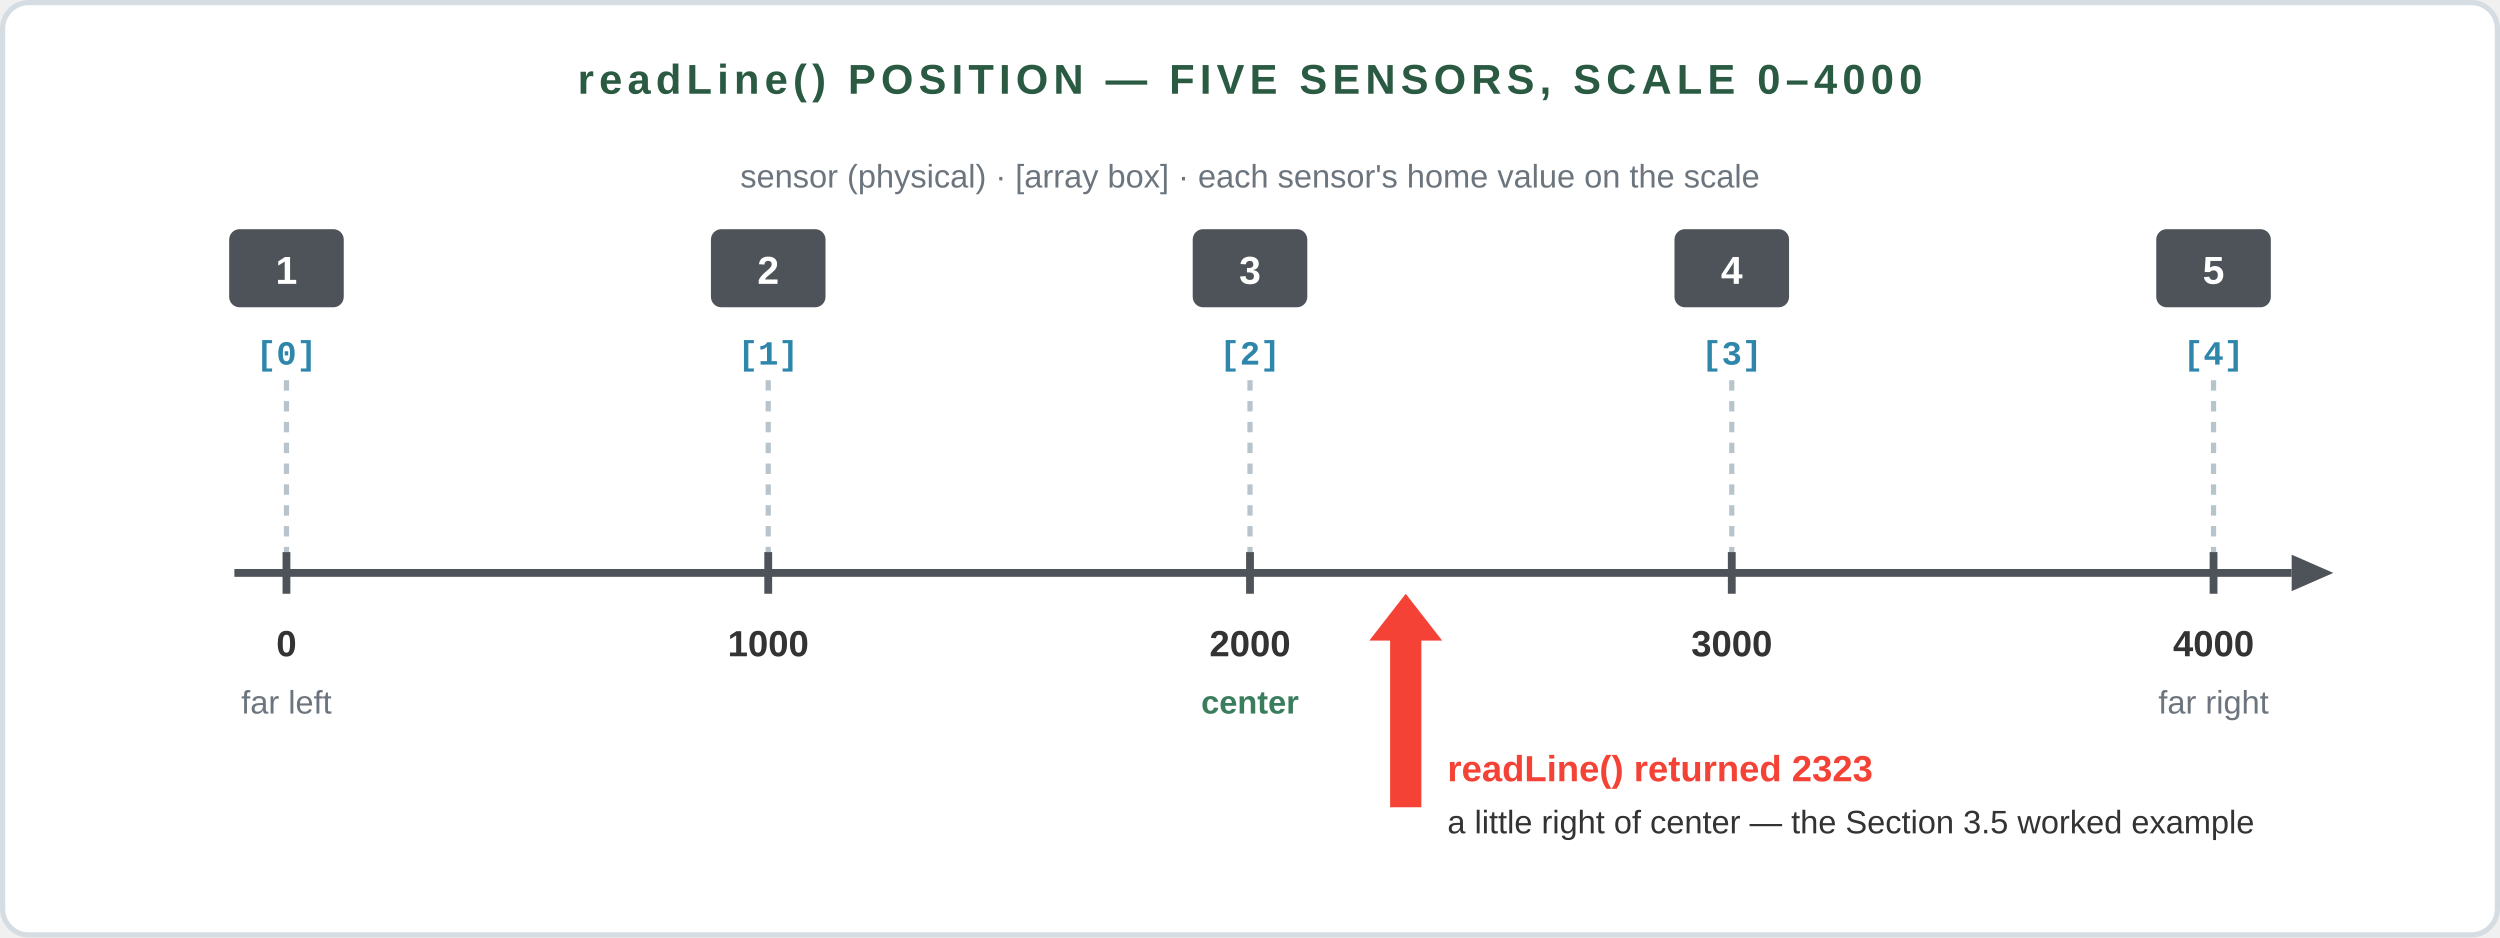
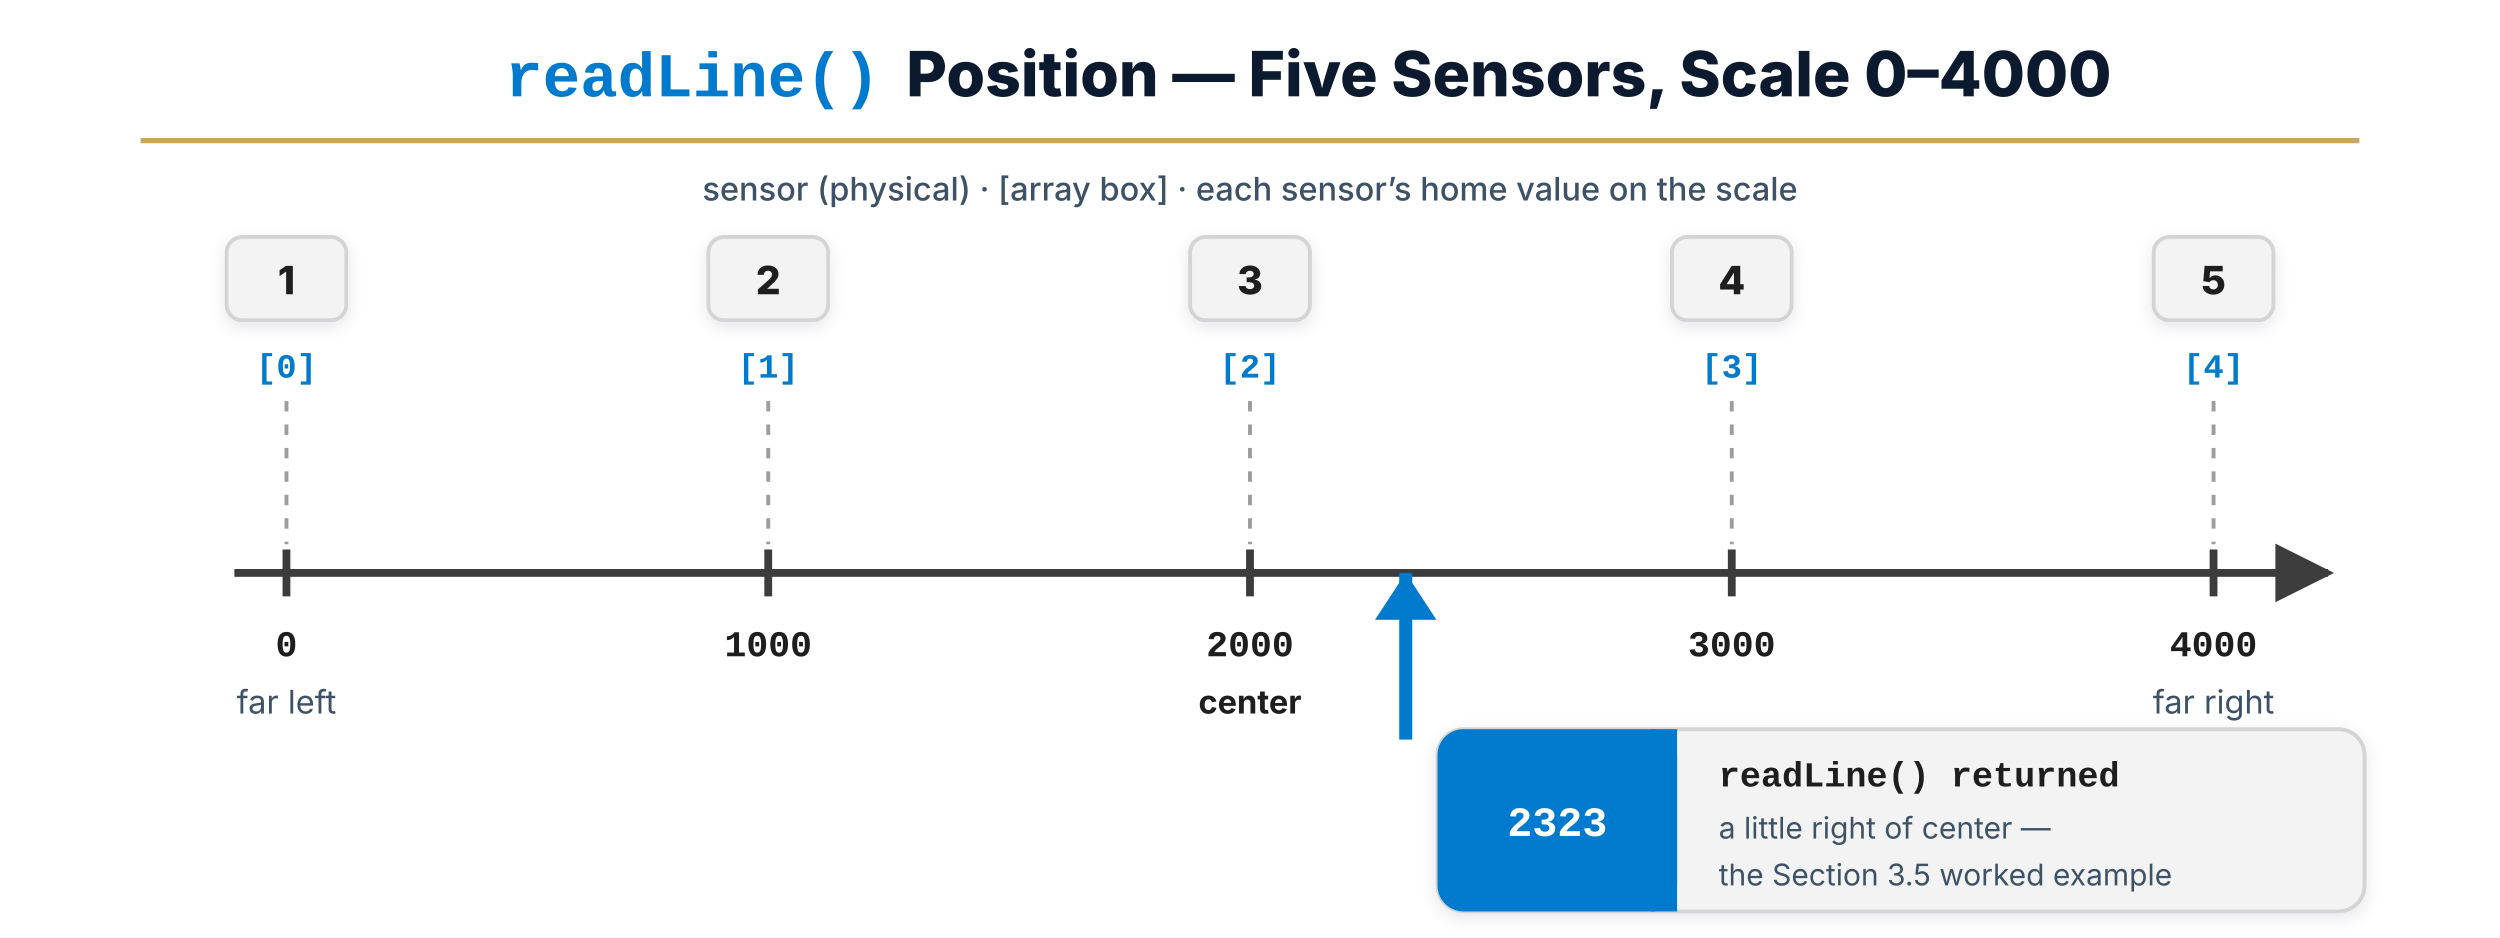
- <svg xmlns="http://www.w3.org/2000/svg" viewBox="0 0 960 360" font-family="Arial, Helvetica, sans-serif">
-   <rect x="1" y="1" width="958" height="358" rx="10" fill="#ffffff" stroke="#d5dde3" stroke-width="2" />
-   <text x="480" y="36" font-size="16" font-weight="bold" fill="#2a5a42" text-anchor="middle" letter-spacing="2">readLine() POSITION — FIVE SENSORS, SCALE 0–4000</text>
-   <rect x="88.0" y="88" width="44" height="30" rx="4" fill="#4d5358" />
-   <text x="110.0" y="109" font-size="15" font-weight="bold" fill="#ffffff" text-anchor="middle">1</text>
-   <text x="110.0" y="140" font-size="13" font-family="'Courier New', monospace" font-weight="bold" fill="#2e86ab" text-anchor="middle">[0]</text>
-   <line x1="110.0" y1="146" x2="110.0" y2="212" stroke="#b8c4cc" stroke-width="2" stroke-dasharray="4 4" />
-   <rect x="273.0" y="88" width="44" height="30" rx="4" fill="#4d5358" />
-   <text x="295.0" y="109" font-size="15" font-weight="bold" fill="#ffffff" text-anchor="middle">2</text>
-   <text x="295.0" y="140" font-size="13" font-family="'Courier New', monospace" font-weight="bold" fill="#2e86ab" text-anchor="middle">[1]</text>
-   <line x1="295.0" y1="146" x2="295.0" y2="212" stroke="#b8c4cc" stroke-width="2" stroke-dasharray="4 4" />
-   <rect x="458.0" y="88" width="44" height="30" rx="4" fill="#4d5358" />
-   <text x="480.0" y="109" font-size="15" font-weight="bold" fill="#ffffff" text-anchor="middle">3</text>
-   <text x="480.0" y="140" font-size="13" font-family="'Courier New', monospace" font-weight="bold" fill="#2e86ab" text-anchor="middle">[2]</text>
-   <line x1="480.0" y1="146" x2="480.0" y2="212" stroke="#b8c4cc" stroke-width="2" stroke-dasharray="4 4" />
-   <rect x="643.0" y="88" width="44" height="30" rx="4" fill="#4d5358" />
-   <text x="665.0" y="109" font-size="15" font-weight="bold" fill="#ffffff" text-anchor="middle">4</text>
-   <text x="665.0" y="140" font-size="13" font-family="'Courier New', monospace" font-weight="bold" fill="#2e86ab" text-anchor="middle">[3]</text>
-   <line x1="665.0" y1="146" x2="665.0" y2="212" stroke="#b8c4cc" stroke-width="2" stroke-dasharray="4 4" />
-   <rect x="828.0" y="88" width="44" height="30" rx="4" fill="#4d5358" />
-   <text x="850.0" y="109" font-size="15" font-weight="bold" fill="#ffffff" text-anchor="middle">5</text>
-   <text x="850.0" y="140" font-size="13" font-family="'Courier New', monospace" font-weight="bold" fill="#2e86ab" text-anchor="middle">[4]</text>
-   <line x1="850.0" y1="146" x2="850.0" y2="212" stroke="#b8c4cc" stroke-width="2" stroke-dasharray="4 4" />
-   <text x="480" y="72" font-size="12.5" fill="#6c757d" text-anchor="middle">sensor (physical)  ·  [array box]  ·  each sensor's home value on the scale</text>
-   <line x1="90" y1="220" x2="880" y2="220" stroke="#4d5358" stroke-width="3" />
-   <polygon points="880,213 896,220 880,227" fill="#4d5358" />
-   <line x1="110.0" y1="212" x2="110.0" y2="228" stroke="#4d5358" stroke-width="3" />
-   <text x="110.0" y="252" font-size="14" font-weight="bold" fill="#333" text-anchor="middle">0</text>
-   <line x1="295.0" y1="212" x2="295.0" y2="228" stroke="#4d5358" stroke-width="3" />
-   <text x="295.0" y="252" font-size="14" font-weight="bold" fill="#333" text-anchor="middle">1000</text>
-   <line x1="480.0" y1="212" x2="480.0" y2="228" stroke="#4d5358" stroke-width="3" />
-   <text x="480.0" y="252" font-size="14" font-weight="bold" fill="#333" text-anchor="middle">2000</text>
-   <line x1="665.0" y1="212" x2="665.0" y2="228" stroke="#4d5358" stroke-width="3" />
-   <text x="665.0" y="252" font-size="14" font-weight="bold" fill="#333" text-anchor="middle">3000</text>
-   <line x1="850.0" y1="212" x2="850.0" y2="228" stroke="#4d5358" stroke-width="3" />
-   <text x="850.0" y="252" font-size="14" font-weight="bold" fill="#333" text-anchor="middle">4000</text>
-   <text x="480.0" y="274" font-size="12.5" fill="#3a7d5c" font-weight="bold" text-anchor="middle">center</text>
-   <text x="110.0" y="274" font-size="12.5" fill="#6c757d" text-anchor="middle">far left</text>
-   <text x="850.0" y="274" font-size="12.5" fill="#6c757d" text-anchor="middle">far right</text>
-   <polygon points="533.8,310 533.8,246 525.8,246 539.8,228 553.8,246 545.8,246 545.8,310" fill="#f44336" />
-   <text x="555.8" y="300" font-size="14" font-weight="bold" fill="#f44336">readLine() returned 2323</text>
-   <text x="555.8" y="320" font-size="12.5" fill="#333">a little right of center — the Section 3.5 worked example</text>
+ <svg xmlns="http://www.w3.org/2000/svg" width="960" height="360" viewBox="0 0 960 360" role="img" aria-labelledby="title desc">
+   <defs>
+     <marker id="axisArrow" viewBox="0 0 12 12" refX="10" refY="6" markerWidth="9" markerHeight="9" orient="auto">
+       <path d="M1 1 L11 6 L1 11 Z" fill="#3C3C3C" />
+     </marker>
+     <filter id="softShadow" x="-20%" y="-20%" width="140%" height="160%">
+       <feDropShadow dx="0" dy="2" stdDeviation="3" flood-color="#0B1A2E" flood-opacity="0.10" />
+     </filter>
+     <style>
+       .inter {
+         font-family: Inter, Arial, sans-serif;
+         font-feature-settings: "cv05" 1;
+       }
+       .mono {
+         font-family: "JetBrains Mono", "Courier New", monospace;
+         font-variant-ligatures: none;
+       }
+     </style>
+   </defs>
+   <rect width="960" height="360" fill="#FFFFFF" />
+   <text x="338" y="37" text-anchor="end" class="mono" font-size="24" font-weight="800" fill="#007ACC">readLine()</text>
+   <text x="348" y="37" text-anchor="start" class="inter" font-size="24" font-weight="800" fill="#0B1A2E">Position — Five Sensors, Scale 0–4000</text>
+   <line x1="54" y1="54" x2="906" y2="54" stroke="#C9A463" stroke-width="2" />
+   <text x="480" y="77" text-anchor="middle" class="inter" font-size="12.5" font-weight="500" fill="#3D5266">sensor (physical)  ·  [array box]  ·  each sensor’s home value on the scale</text>
+   <g class="inter" text-anchor="middle">
+     <g transform="translate(110 0)">
+       <rect x="-23" y="91" width="46" height="32" rx="6" fill="#F3F3F3" stroke="#D4D4D4" stroke-width="1.5" filter="url(#softShadow)" />
+       <text y="113" font-size="15" font-weight="800" fill="#1E1E1E">1</text>
+       <text y="145" class="mono" font-size="13" font-weight="700" fill="#007ACC">[0]</text>
+       <line x1="0" y1="154" x2="0" y2="209" stroke="#9D9D9D" stroke-width="1.5" stroke-dasharray="4 5" />
+     </g>
+     <g transform="translate(295 0)">
+       <rect x="-23" y="91" width="46" height="32" rx="6" fill="#F3F3F3" stroke="#D4D4D4" stroke-width="1.5" filter="url(#softShadow)" />
+       <text y="113" font-size="15" font-weight="800" fill="#1E1E1E">2</text>
+       <text y="145" class="mono" font-size="13" font-weight="700" fill="#007ACC">[1]</text>
+       <line x1="0" y1="154" x2="0" y2="209" stroke="#9D9D9D" stroke-width="1.5" stroke-dasharray="4 5" />
+     </g>
+     <g transform="translate(480 0)">
+       <rect x="-23" y="91" width="46" height="32" rx="6" fill="#F3F3F3" stroke="#D4D4D4" stroke-width="1.5" filter="url(#softShadow)" />
+       <text y="113" font-size="15" font-weight="800" fill="#1E1E1E">3</text>
+       <text y="145" class="mono" font-size="13" font-weight="700" fill="#007ACC">[2]</text>
+       <line x1="0" y1="154" x2="0" y2="209" stroke="#9D9D9D" stroke-width="1.5" stroke-dasharray="4 5" />
+     </g>
+     <g transform="translate(665 0)">
+       <rect x="-23" y="91" width="46" height="32" rx="6" fill="#F3F3F3" stroke="#D4D4D4" stroke-width="1.5" filter="url(#softShadow)" />
+       <text y="113" font-size="15" font-weight="800" fill="#1E1E1E">4</text>
+       <text y="145" class="mono" font-size="13" font-weight="700" fill="#007ACC">[3]</text>
+       <line x1="0" y1="154" x2="0" y2="209" stroke="#9D9D9D" stroke-width="1.5" stroke-dasharray="4 5" />
+     </g>
+     <g transform="translate(850 0)">
+       <rect x="-23" y="91" width="46" height="32" rx="6" fill="#F3F3F3" stroke="#D4D4D4" stroke-width="1.5" filter="url(#softShadow)" />
+       <text y="113" font-size="15" font-weight="800" fill="#1E1E1E">5</text>
+       <text y="145" class="mono" font-size="13" font-weight="700" fill="#007ACC">[4]</text>
+       <line x1="0" y1="154" x2="0" y2="209" stroke="#9D9D9D" stroke-width="1.5" stroke-dasharray="4 5" />
+     </g>
+   </g>
+   <line x1="90" y1="220" x2="894" y2="220" stroke="#3C3C3C" stroke-width="3" marker-end="url(#axisArrow)" />
+   <g stroke="#3C3C3C" stroke-width="3">
+     <line x1="110" y1="211" x2="110" y2="229" />
+     <line x1="295" y1="211" x2="295" y2="229" />
+     <line x1="480" y1="211" x2="480" y2="229" />
+     <line x1="665" y1="211" x2="665" y2="229" />
+     <line x1="850" y1="211" x2="850" y2="229" />
+   </g>
+   <g class="mono" text-anchor="middle" font-size="14" font-weight="700" fill="#1E1E1E">
+     <text x="110" y="252">0</text>
+     <text x="295" y="252">1000</text>
+     <text x="480" y="252">2000</text>
+     <text x="665" y="252">3000</text>
+     <text x="850" y="252">4000</text>
+   </g>
+   <g class="inter" text-anchor="middle" font-size="12.5" fill="#3D5266">
+     <text x="110" y="274">far left</text>
+     <text x="480" y="274" font-weight="700" fill="#1E1E1E">center</text>
+     <text x="850" y="274">far right</text>
+   </g>
+   <line x1="539.8" y1="220" x2="539.8" y2="284" stroke="#007ACC" stroke-width="5" />
+   <path d="M539.8 220 L528 238 H551.6 Z" fill="#007ACC" />
+   <g filter="url(#softShadow)">
+     <rect x="552" y="280" width="356" height="70" rx="10" fill="#F3F3F3" stroke="#D4D4D4" stroke-width="1.5" />
+     <rect x="552" y="280" width="92" height="70" rx="10" fill="#007ACC" />
+     <rect x="634" y="280" width="10" height="70" fill="#007ACC" />
+   </g>
+   <text x="598" y="321" text-anchor="middle" class="mono" font-size="16" font-weight="800" fill="#FFFFFF">2323</text>
+   <text x="660" y="302" class="mono" font-size="13.5" font-weight="700" fill="#1E1E1E">readLine() returned</text>
+   <text x="660" y="322" class="inter" font-size="11.5" fill="#3D5266">a little right of center —</text>
+   <text x="660" y="340" class="inter" font-size="11.5" fill="#3D5266">the Section 3.5 worked example</text>
</svg>
